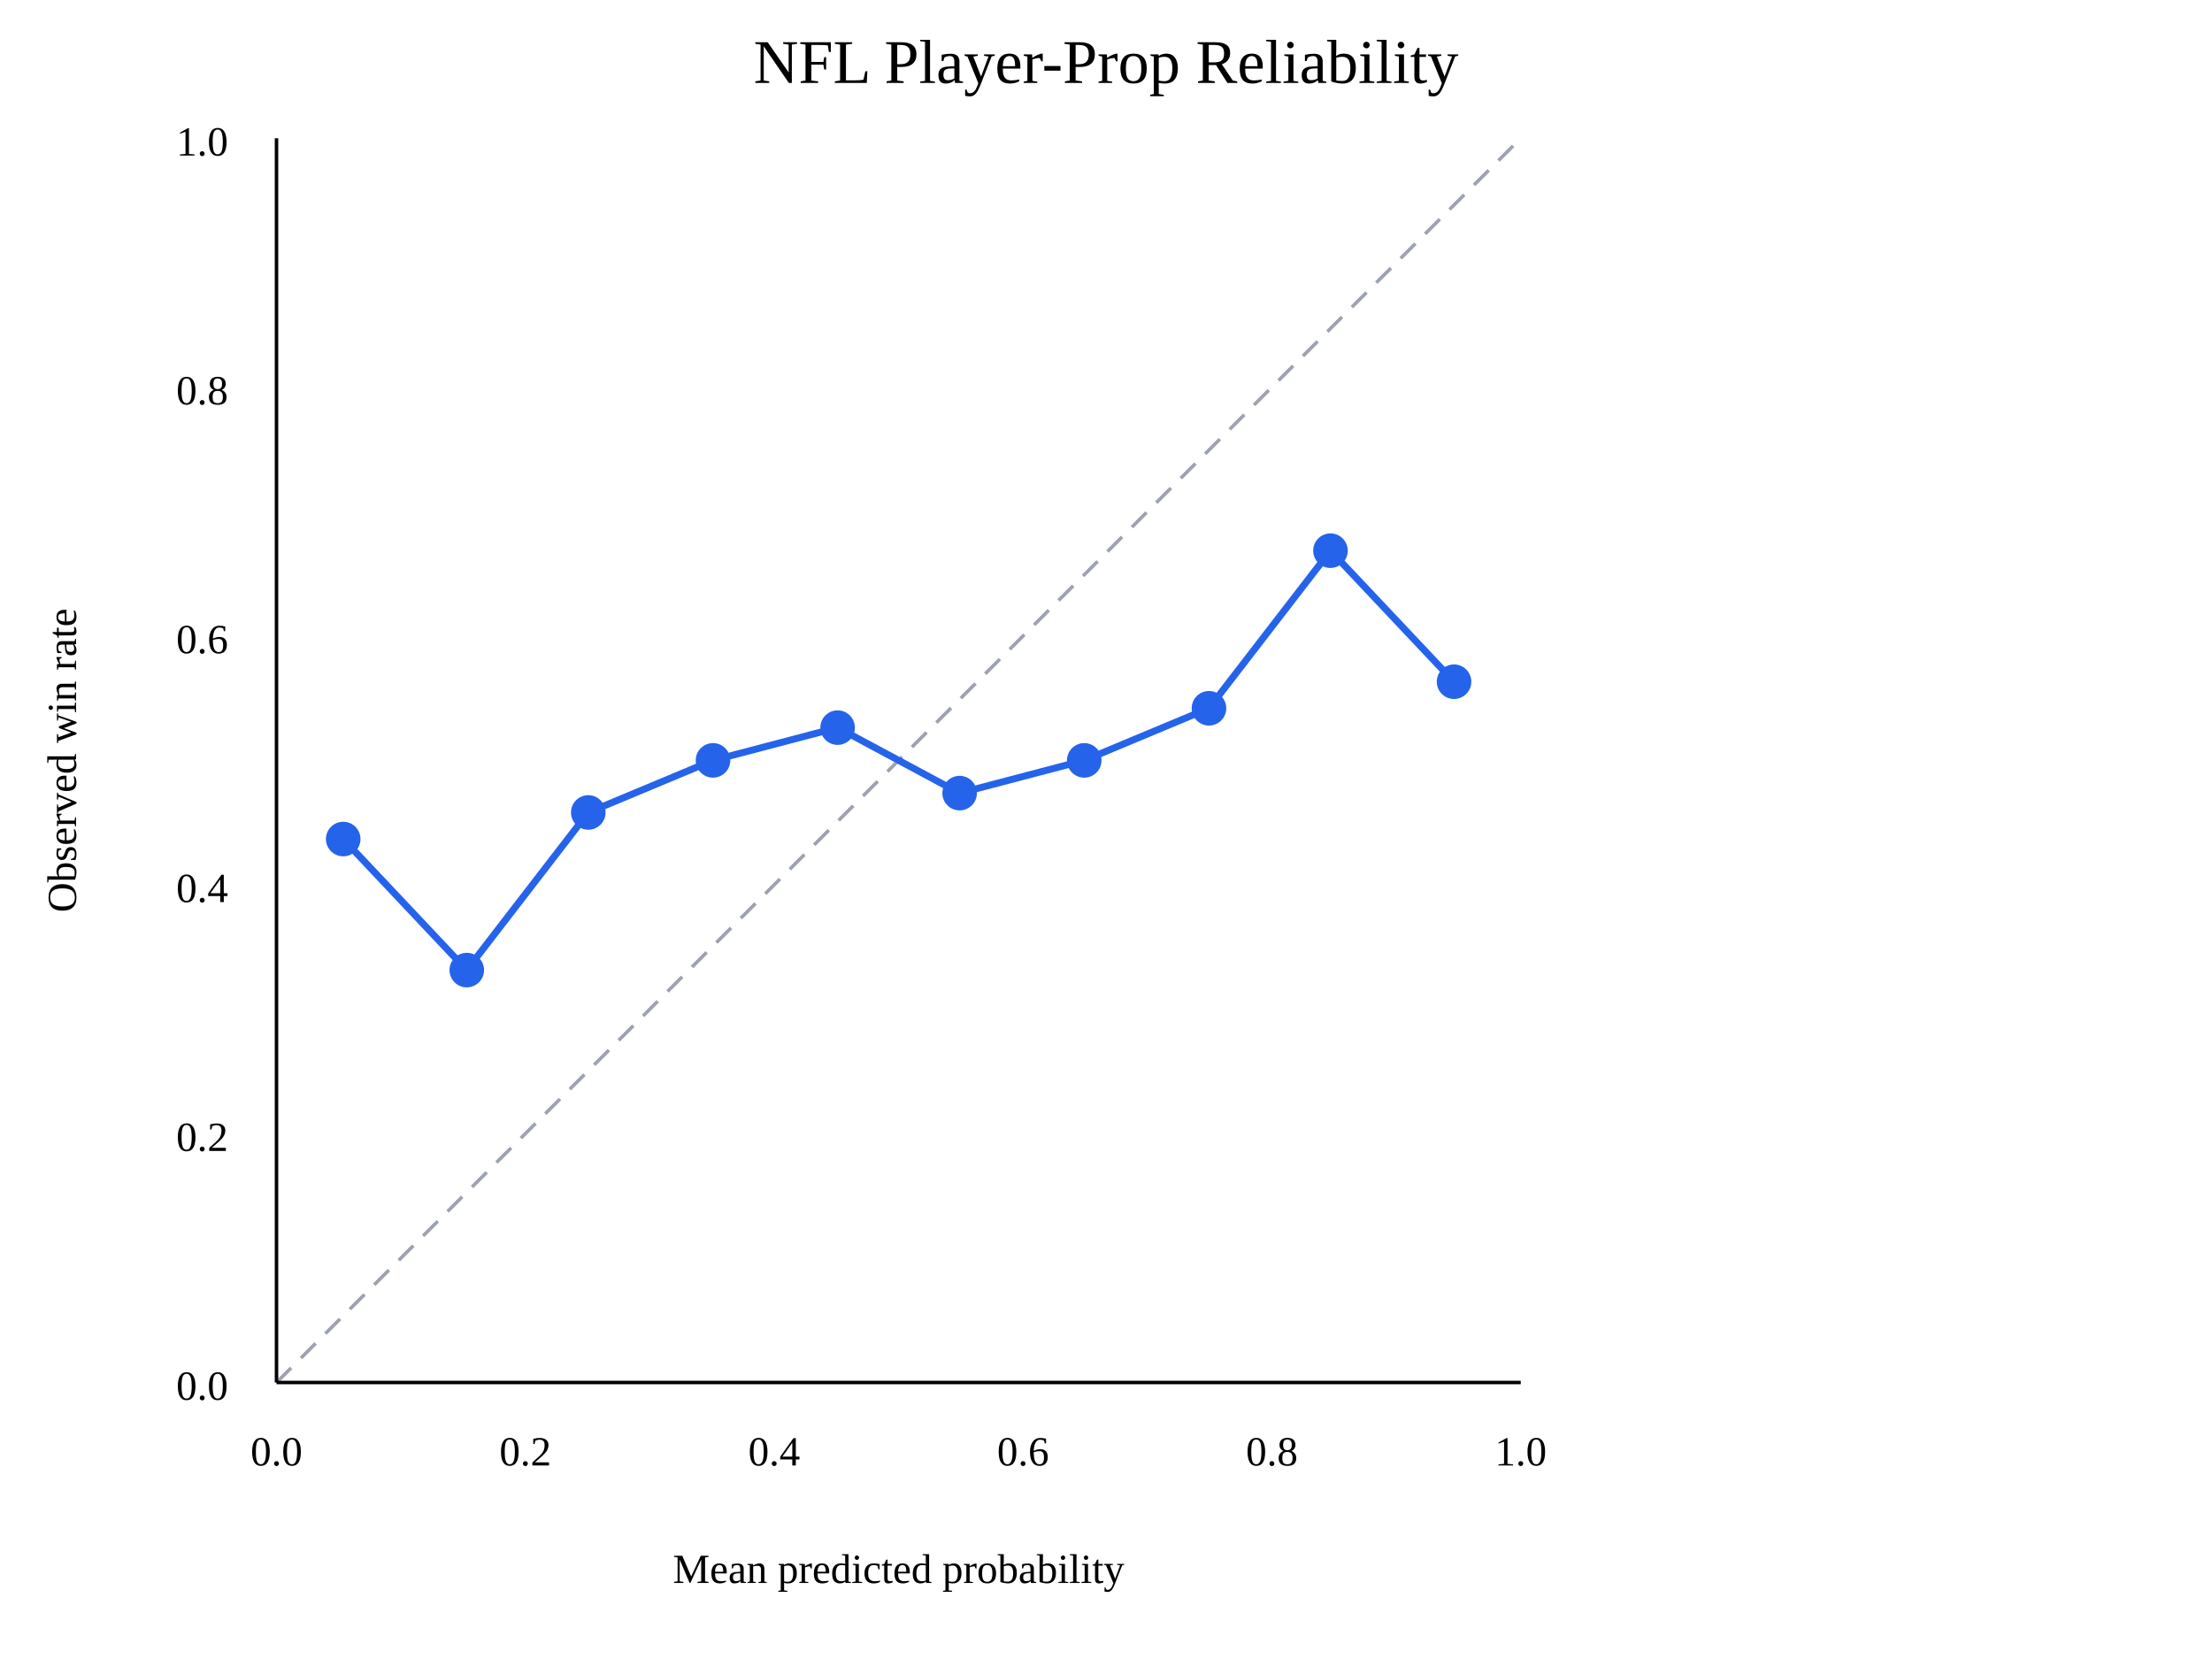
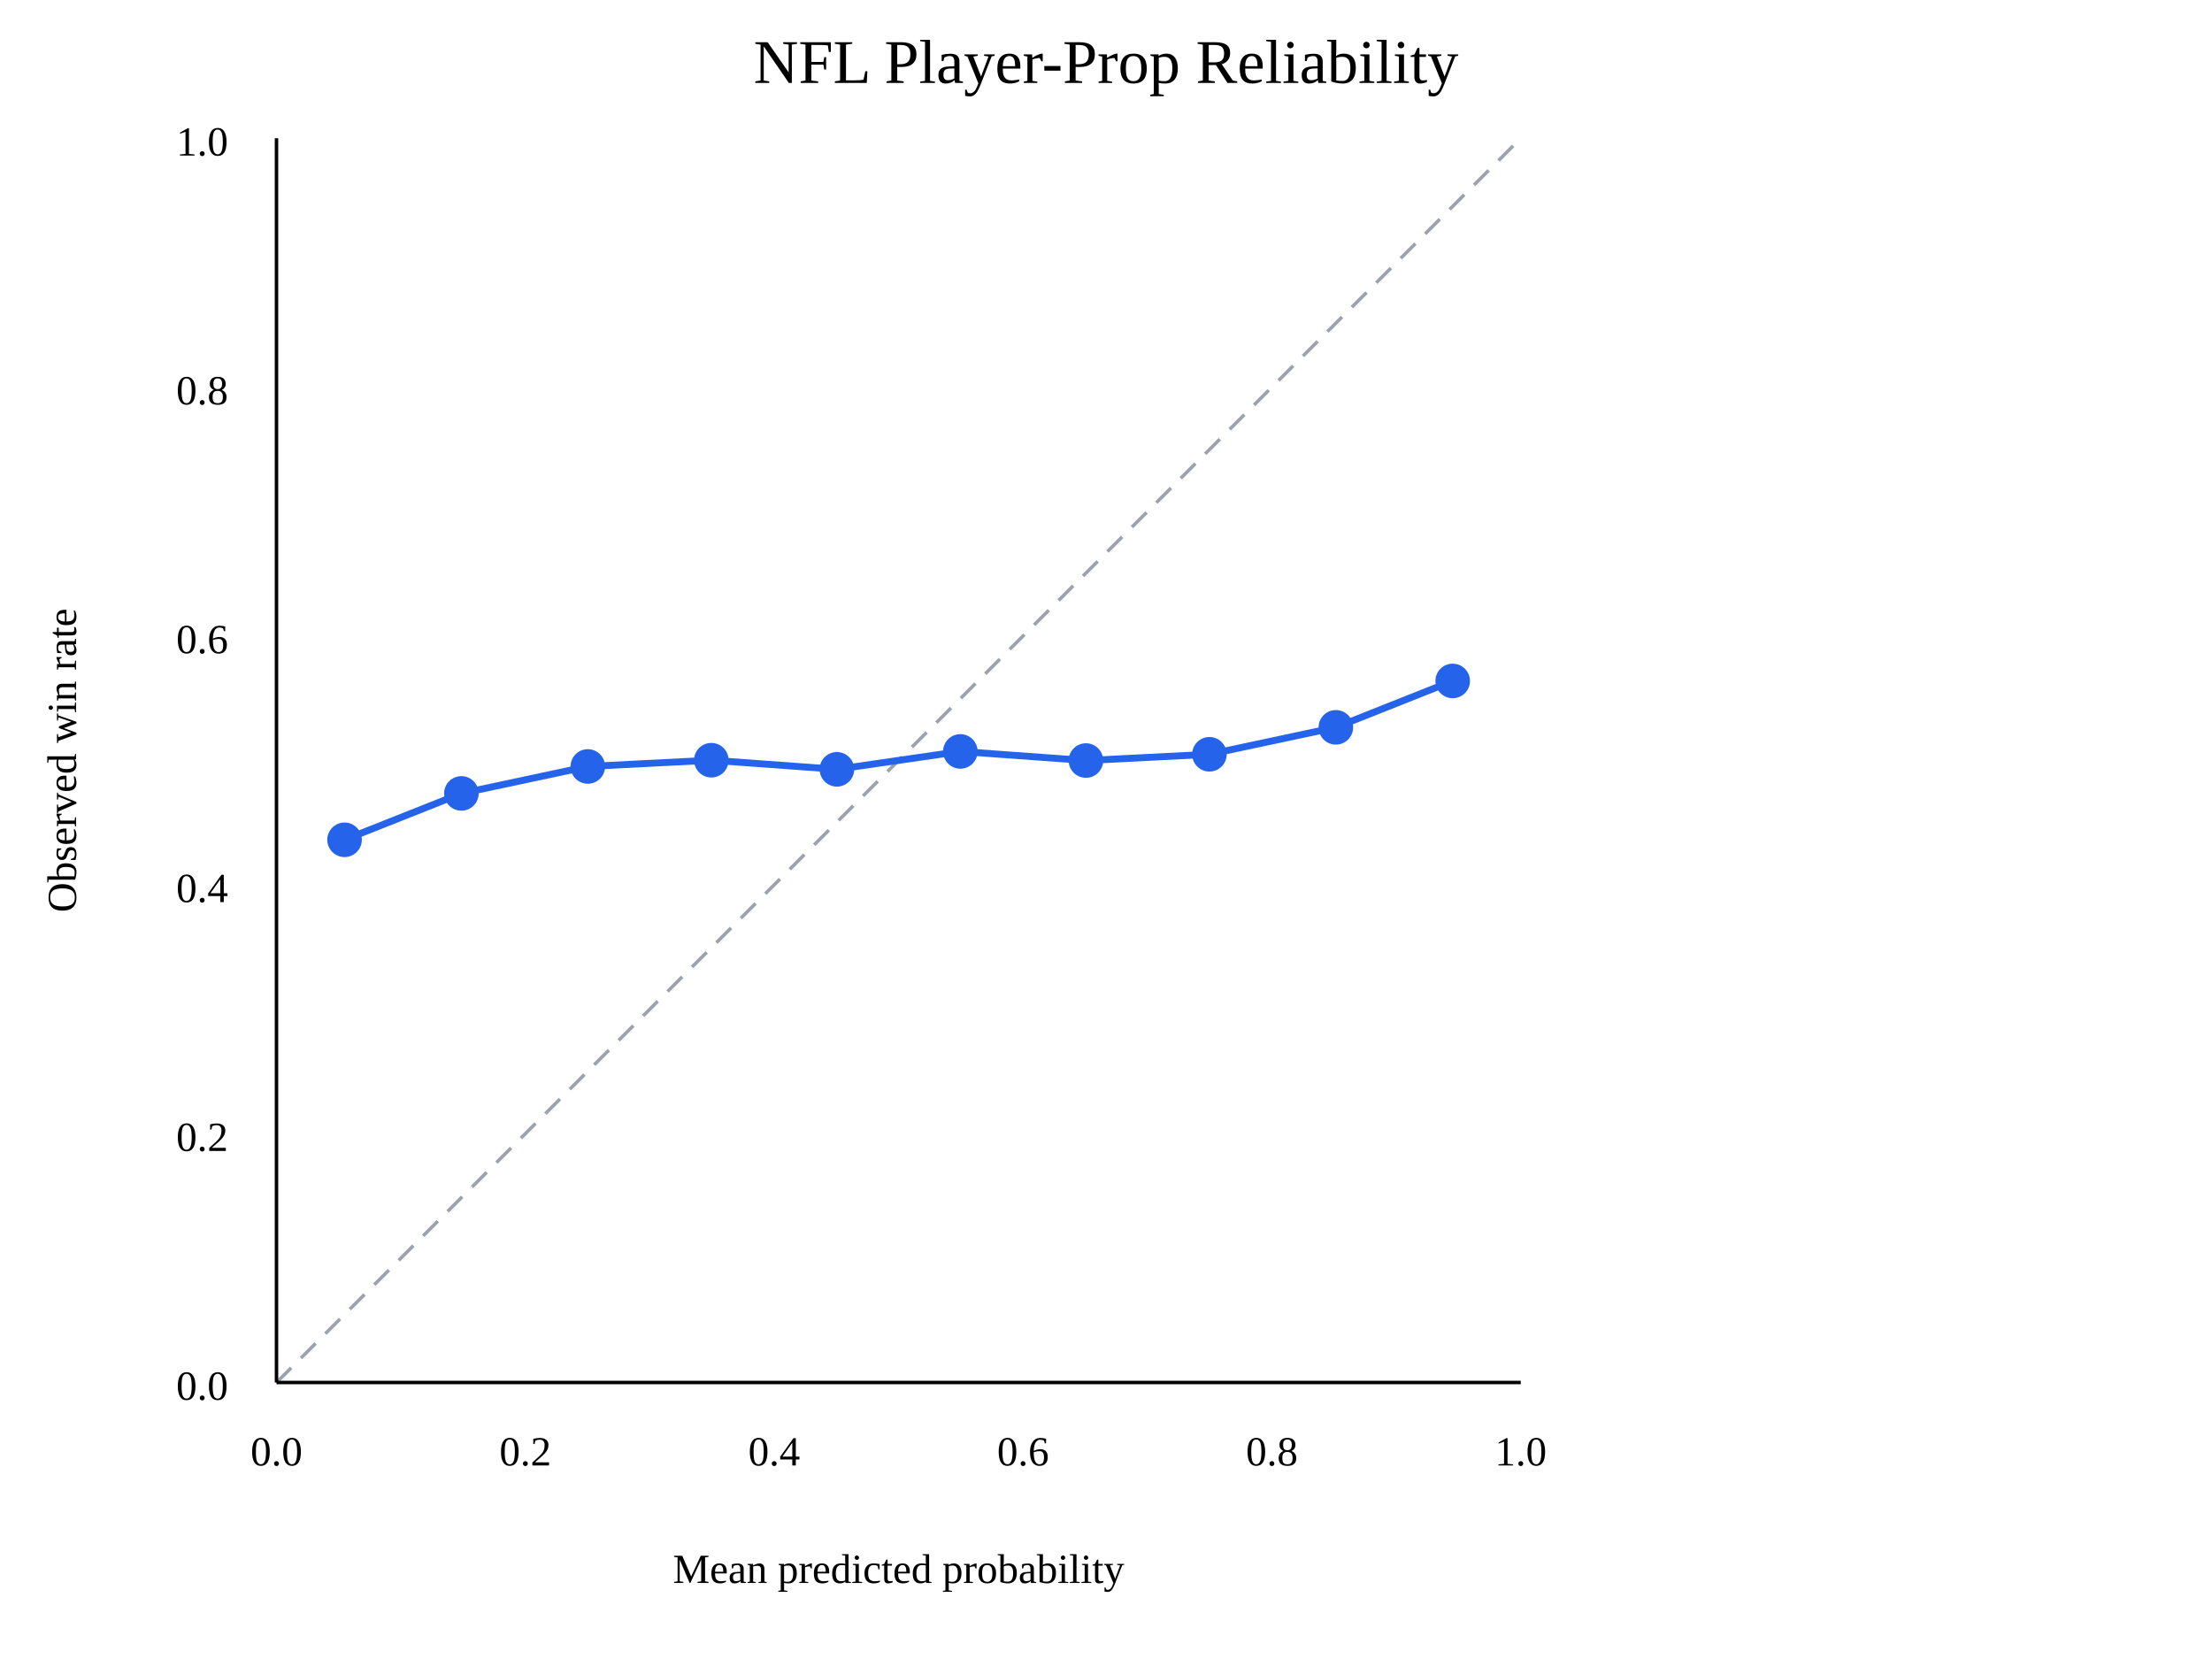
<svg xmlns="http://www.w3.org/2000/svg" width="640" height="480" viewBox="0 0 640 480">
  <rect width="100%" height="100%" fill="white" />
  <text x="320.0" y="24" text-anchor="middle" font-size="18">NFL Player-Prop Reliability</text>
  <line x1="80" y1="400" x2="440" y2="40" stroke="#9ca3af" stroke-dasharray="6 4" />
  <line x1="80" y1="40" x2="80" y2="400" stroke="black" />
  <line x1="80" y1="400" x2="440" y2="400" stroke="black" />
-   <polyline points="99.302,242.759 135.053,280.674 170.207,235.074 206.297,220.000 242.349,210.526 277.651,229.474 313.703,220.000 349.793,204.926 384.947,159.326 420.698,197.241" fill="none" stroke="#2563eb" stroke-width="2" />
-   <circle cx="99.302" cy="242.759" r="5" fill="#2563eb" />
-   <circle cx="135.053" cy="280.674" r="5" fill="#2563eb" />
-   <circle cx="170.207" cy="235.074" r="5" fill="#2563eb" />
-   <circle cx="206.297" cy="220.000" r="5" fill="#2563eb" />
-   <circle cx="242.349" cy="210.526" r="5" fill="#2563eb" />
-   <circle cx="277.651" cy="229.474" r="5" fill="#2563eb" />
-   <circle cx="313.703" cy="220.000" r="5" fill="#2563eb" />
-   <circle cx="349.793" cy="204.926" r="5" fill="#2563eb" />
-   <circle cx="384.947" cy="159.326" r="5" fill="#2563eb" />
-   <circle cx="420.698" cy="197.241" r="5" fill="#2563eb" />
+   <polyline points="99.690,242.981 133.493,229.560 170.074,221.761 205.807,219.952 242.141,222.588 277.859,217.412 314.193,220.048 349.926,218.239 386.507,210.440 420.310,197.019" fill="none" stroke="#2563eb" stroke-width="2" />
+   <circle cx="99.690" cy="242.981" r="5" fill="#2563eb" />
+   <circle cx="133.493" cy="229.560" r="5" fill="#2563eb" />
+   <circle cx="170.074" cy="221.761" r="5" fill="#2563eb" />
+   <circle cx="205.807" cy="219.952" r="5" fill="#2563eb" />
+   <circle cx="242.141" cy="222.588" r="5" fill="#2563eb" />
+   <circle cx="277.859" cy="217.412" r="5" fill="#2563eb" />
+   <circle cx="314.193" cy="220.048" r="5" fill="#2563eb" />
+   <circle cx="349.926" cy="218.239" r="5" fill="#2563eb" />
+   <circle cx="386.507" cy="210.440" r="5" fill="#2563eb" />
+   <circle cx="420.310" cy="197.019" r="5" fill="#2563eb" />
  <text x="80.000" y="424" text-anchor="middle">0.0</text>
  <text x="66" y="405.000" text-anchor="end">0.0</text>
  <text x="152.000" y="424" text-anchor="middle">0.2</text>
  <text x="66" y="333.000" text-anchor="end">0.2</text>
  <text x="224.000" y="424" text-anchor="middle">0.4</text>
  <text x="66" y="261.000" text-anchor="end">0.4</text>
  <text x="296.000" y="424" text-anchor="middle">0.6</text>
  <text x="66" y="189.000" text-anchor="end">0.6</text>
  <text x="368.000" y="424" text-anchor="middle">0.8</text>
  <text x="66" y="117.000" text-anchor="end">0.8</text>
  <text x="440.000" y="424" text-anchor="middle">1.0</text>
  <text x="66" y="45.000" text-anchor="end">1.0</text>
  <text x="260.0" y="458" text-anchor="middle">Mean predicted probability</text>
  <text x="22" y="220.0" text-anchor="middle" transform="rotate(-90 22 220.0)">Observed win rate</text>
</svg>
